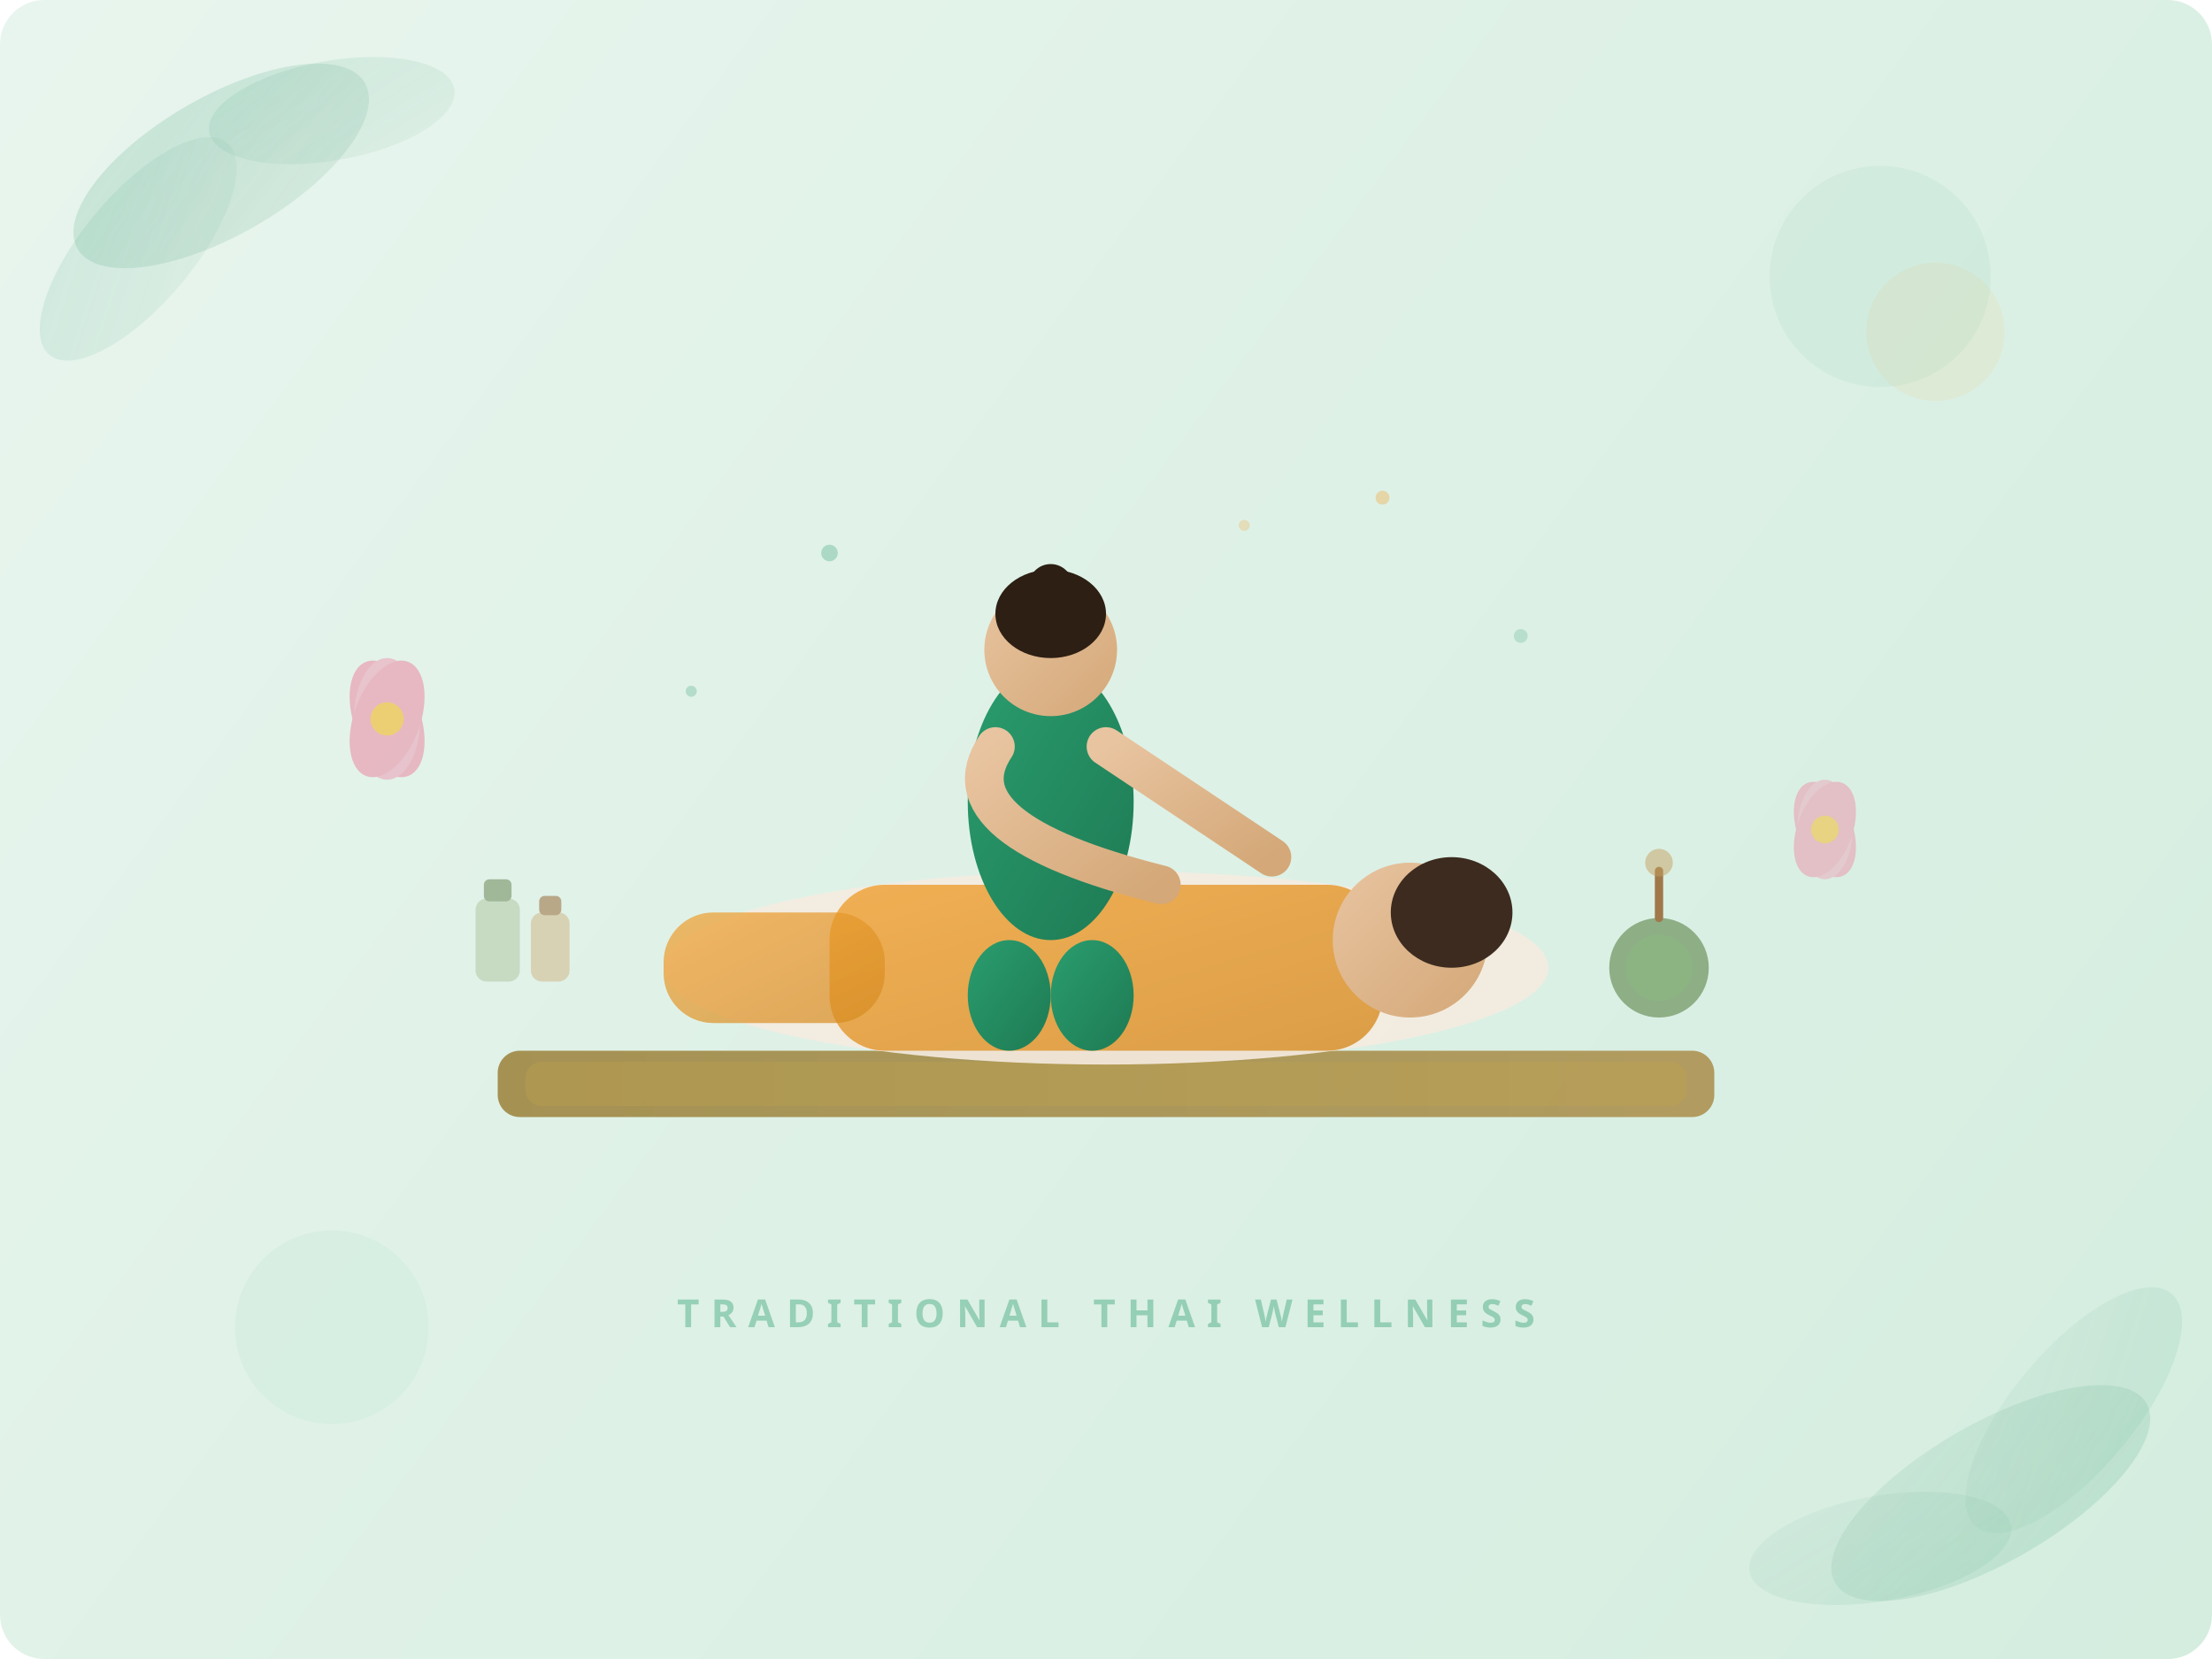
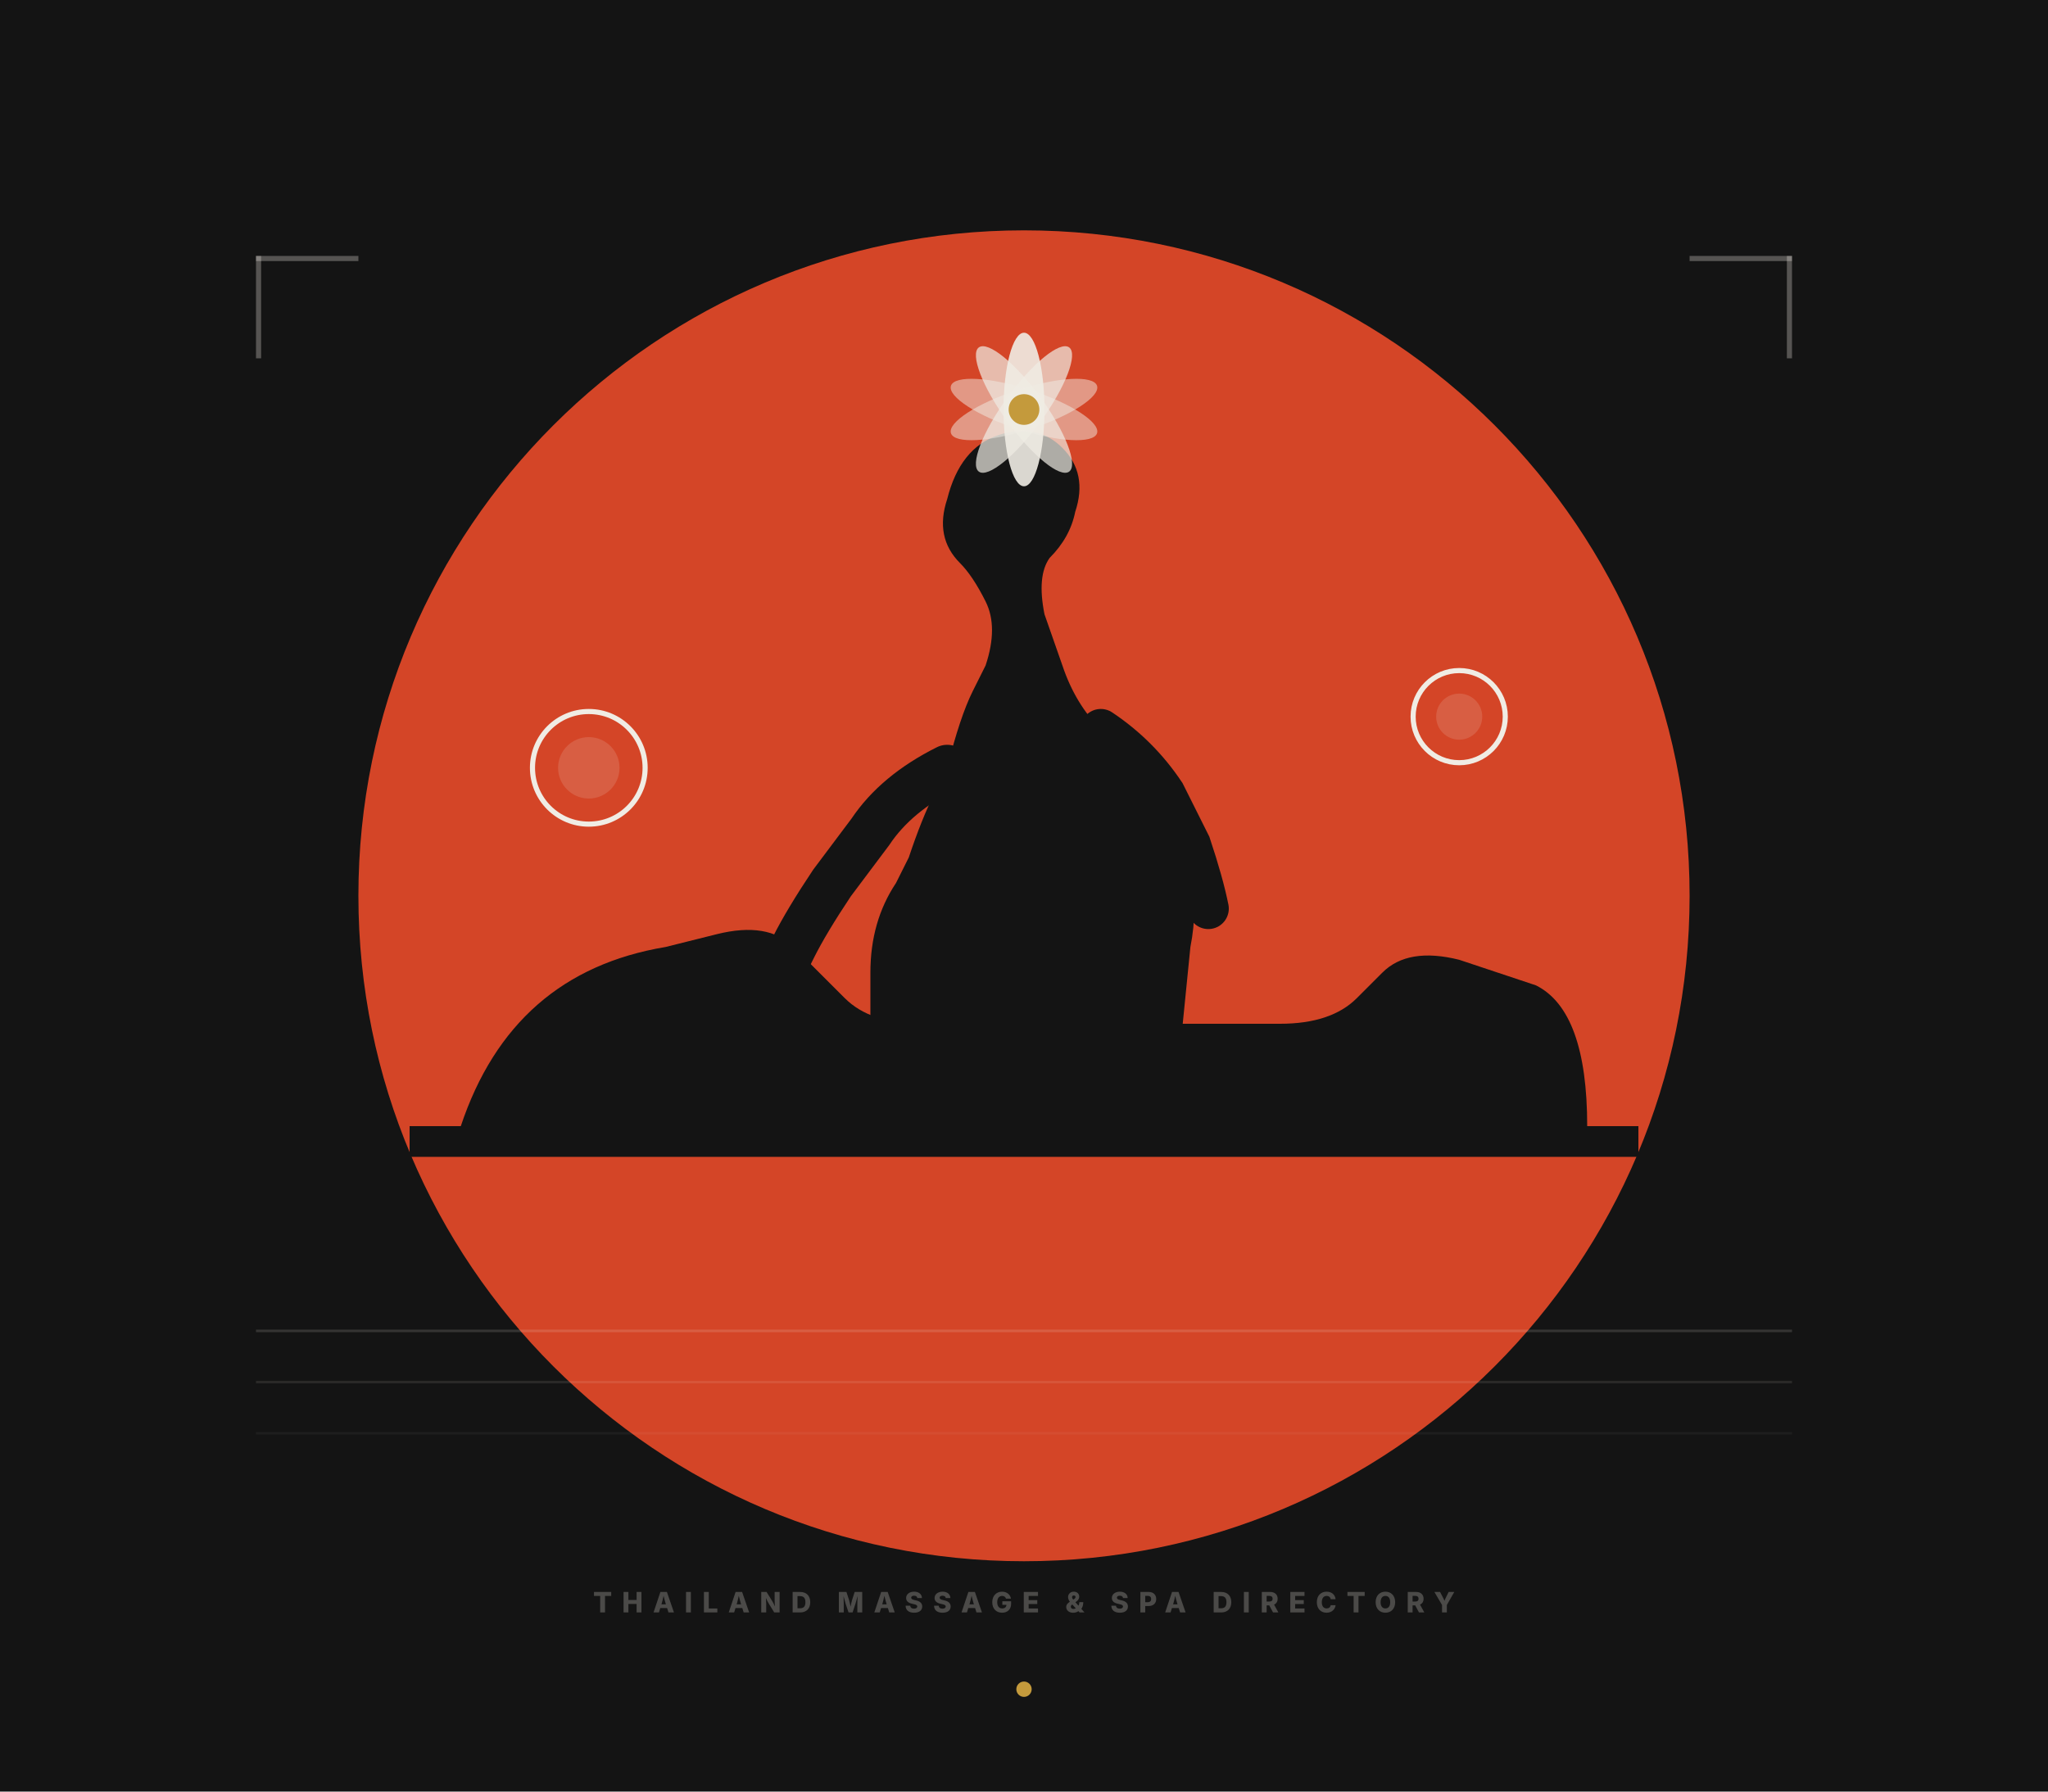
- <svg xmlns="http://www.w3.org/2000/svg" viewBox="0 0 800 600" fill="none">
-   <defs>
-     <linearGradient id="bg" x1="0" y1="0" x2="800" y2="600" gradientUnits="userSpaceOnUse">
-       <stop offset="0%" stop-color="#e8f5ee" />
-       <stop offset="100%" stop-color="#d4eddf" />
-     </linearGradient>
-     <linearGradient id="skin" x1="0" y1="0" x2="1" y2="1">
-       <stop offset="0%" stop-color="#e8c4a0" />
-       <stop offset="100%" stop-color="#d4a878" />
-     </linearGradient>
-     <linearGradient id="cloth1" x1="0" y1="0" x2="1" y2="1">
-       <stop offset="0%" stop-color="#2a9d6e" />
-       <stop offset="100%" stop-color="#1e7a54" />
-     </linearGradient>
-     <linearGradient id="cloth2" x1="0" y1="0" x2="1" y2="1">
-       <stop offset="0%" stop-color="#f0a030" />
-       <stop offset="100%" stop-color="#d48a20" />
-     </linearGradient>
-     <linearGradient id="mat" x1="0" y1="0" x2="1" y2="0">
-       <stop offset="0%" stop-color="#8B6914" />
-       <stop offset="100%" stop-color="#A07828" />
-     </linearGradient>
-     <linearGradient id="leaf1" x1="0" y1="0" x2="1" y2="1">
-       <stop offset="0%" stop-color="#2a9d6e" stop-opacity="0.3" />
-       <stop offset="100%" stop-color="#1e7a54" stop-opacity="0.15" />
-     </linearGradient>
-     <linearGradient id="leaf2" x1="0" y1="0" x2="1" y2="1">
-       <stop offset="0%" stop-color="#2a9d6e" stop-opacity="0.2" />
-       <stop offset="100%" stop-color="#1e7a54" stop-opacity="0.08" />
-     </linearGradient>
-   </defs>
-   <rect width="800" height="600" fill="url(#bg)" rx="16" />
-   <g opacity="0.6">
-     <ellipse cx="80" cy="60" rx="60" ry="25" fill="url(#leaf1)" transform="rotate(-30 80 60)" />
-     <ellipse cx="50" cy="90" rx="50" ry="20" fill="url(#leaf2)" transform="rotate(-50 50 90)" />
-     <ellipse cx="120" cy="40" rx="45" ry="18" fill="url(#leaf2)" transform="rotate(-10 120 40)" />
+ <svg xmlns="http://www.w3.org/2000/svg" viewBox="0 0 800 700" fill="none">
+   <rect width="800" height="700" fill="#141414" />
+   <circle cx="400" cy="350" r="260" fill="#d44527" />
+   <path d="M180 440 Q200 380 260 370 L280 365 Q300 360 310 370 L330 390 Q340 400 360 400 L500 400 Q520 400 530 390 L540 380 Q550 370 570 375 L600 385 Q620 395 620 440 Z" fill="#141414" />
+   <rect x="160" y="440" width="480" height="12" fill="#141414" />
+   <path d="M340 440 L340 380 Q340 360 350 345 L355 335 Q360 320 365 310 L370 300 Q375 280 380 270 L385 260 Q390 245 385 235 Q380 225 375 220 Q365 210 370 195 Q375 175 390 170 Q405 165 415 175 Q425 185 420 200 Q418 210 410 218 Q405 225 408 240 L415 260 Q420 275 430 285 L445 300 Q455 310 460 325 L465 340 Q468 355 465 370 L462 400 L462 440 Z" fill="#141414" />
+   <path d="M370 300 Q350 310 340 325 L325 345 Q315 360 310 370 L305 380" stroke="#141414" stroke-width="18" stroke-linecap="round" fill="none" />
+   <path d="M430 285 Q445 295 455 310 L465 330 Q470 345 472 355" stroke="#141414" stroke-width="16" stroke-linecap="round" fill="none" />
+   <circle cx="230" cy="300" r="22" fill="none" stroke="#f0ece4" stroke-width="2" />
+   <circle cx="230" cy="300" r="12" fill="#f0ece4" opacity="0.15" />
+   <circle cx="570" cy="280" r="18" fill="none" stroke="#f0ece4" stroke-width="2" />
+   <circle cx="570" cy="280" r="9" fill="#f0ece4" opacity="0.15" />
+   <g transform="translate(400, 160)">
+     <ellipse cx="0" cy="0" rx="8" ry="30" fill="#f0ece4" opacity="0.9" />
+     <ellipse cx="0" cy="0" rx="8" ry="30" fill="#f0ece4" opacity="0.7" transform="rotate(36)" />
+     <ellipse cx="0" cy="0" rx="8" ry="30" fill="#f0ece4" opacity="0.5" transform="rotate(72)" />
+     <ellipse cx="0" cy="0" rx="8" ry="30" fill="#f0ece4" opacity="0.7" transform="rotate(-36)" />
+     <ellipse cx="0" cy="0" rx="8" ry="30" fill="#f0ece4" opacity="0.5" transform="rotate(-72)" />
+     <circle cx="0" cy="0" r="6" fill="#c49a3c" />
  </g>
-   <g opacity="0.5">
-     <ellipse cx="720" cy="540" rx="65" ry="25" fill="url(#leaf1)" transform="rotate(150 720 540)" />
-     <ellipse cx="750" cy="510" rx="55" ry="22" fill="url(#leaf2)" transform="rotate(130 750 510)" />
-     <ellipse cx="680" cy="560" rx="48" ry="19" fill="url(#leaf2)" transform="rotate(170 680 560)" />
-   </g>
-   <circle cx="680" cy="100" r="40" fill="#2a9d6e" opacity="0.06" />
-   <circle cx="700" cy="120" r="25" fill="#f0a030" opacity="0.08" />
-   <circle cx="120" cy="480" r="35" fill="#2a9d6e" opacity="0.05" />
-   <rect x="180" y="380" width="440" height="24" rx="8" fill="url(#mat)" opacity="0.7" />
-   <rect x="190" y="384" width="420" height="16" rx="6" fill="#C4A44A" opacity="0.3" />
-   <g>
-     <ellipse cx="400" cy="350" rx="160" ry="35" fill="#f5ebe0" opacity="0.9" />
-     <rect x="300" y="320" width="200" height="60" rx="20" fill="url(#cloth2)" opacity="0.8" />
-     <circle cx="510" cy="340" r="28" fill="url(#skin)" />
-     <ellipse cx="525" cy="330" rx="22" ry="20" fill="#3d2b1f" />
-     <rect x="240" y="330" width="80" height="40" rx="18" fill="url(#cloth2)" opacity="0.7" />
-   </g>
-   <g>
-     <ellipse cx="380" cy="290" rx="30" ry="50" fill="url(#cloth1)" />
-     <circle cx="380" cy="235" r="24" fill="url(#skin)" />
-     <ellipse cx="380" cy="222" rx="20" ry="16" fill="#2d1f14" />
-     <circle cx="380" cy="212" r="8" fill="#2d1f14" />
-     <path d="M 360 270 Q 340 300 420 320" stroke="url(#skin)" stroke-width="14" stroke-linecap="round" fill="none" />
-     <path d="M 400 270 Q 430 290 460 310" stroke="url(#skin)" stroke-width="14" stroke-linecap="round" fill="none" />
-     <ellipse cx="365" cy="360" rx="15" ry="20" fill="url(#cloth1)" />
-     <ellipse cx="395" cy="360" rx="15" ry="20" fill="url(#cloth1)" />
-   </g>
-   <g transform="translate(140, 260)" opacity="0.7">
-     <ellipse cx="0" cy="0" rx="12" ry="22" fill="#e8a0b0" transform="rotate(-20)" />
-     <ellipse cx="0" cy="0" rx="12" ry="22" fill="#eab0c0" transform="rotate(0)" />
-     <ellipse cx="0" cy="0" rx="12" ry="22" fill="#e8a0b0" transform="rotate(20)" />
-     <circle cx="0" cy="0" r="6" fill="#f0c040" />
-   </g>
-   <g transform="translate(660, 300)" opacity="0.6">
-     <ellipse cx="0" cy="0" rx="10" ry="18" fill="#e8a0b0" transform="rotate(-20)" />
-     <ellipse cx="0" cy="0" rx="10" ry="18" fill="#eab0c0" transform="rotate(0)" />
-     <ellipse cx="0" cy="0" rx="10" ry="18" fill="#e8a0b0" transform="rotate(20)" />
-     <circle cx="0" cy="0" r="5" fill="#f0c040" />
-   </g>
-   <g transform="translate(600, 350)">
-     <circle cx="0" cy="0" r="18" fill="#7a9e6e" opacity="0.8" />
-     <circle cx="0" cy="0" r="12" fill="#8ab87e" opacity="0.6" />
-     <line x1="0" y1="-18" x2="0" y2="-35" stroke="#a0784a" stroke-width="3" stroke-linecap="round" />
-     <circle cx="0" cy="-38" r="5" fill="#c4a060" opacity="0.5" />
-   </g>
-   <g transform="translate(180, 350)">
-     <rect x="-8" y="-25" width="16" height="30" rx="4" fill="#c0d4b8" opacity="0.8" />
-     <rect x="-5" y="-32" width="10" height="8" rx="2" fill="#a0b898" />
-     <rect x="12" y="-20" width="14" height="25" rx="4" fill="#d4c4a0" opacity="0.7" />
-     <rect x="15" y="-26" width="8" height="7" rx="2" fill="#b8a888" />
-   </g>
-   <circle cx="300" cy="200" r="3" fill="#2a9d6e" opacity="0.3" />
-   <circle cx="500" cy="180" r="2.5" fill="#f0a030" opacity="0.35" />
-   <circle cx="250" cy="250" r="2" fill="#2a9d6e" opacity="0.25" />
-   <circle cx="550" cy="230" r="2.5" fill="#2a9d6e" opacity="0.2" />
-   <circle cx="450" cy="190" r="2" fill="#f0a030" opacity="0.25" />
-   <text x="400" y="480" text-anchor="middle" font-family="system-ui, sans-serif" font-size="14" font-weight="600" fill="#2a9d6e" opacity="0.4" letter-spacing="0.3em">TRADITIONAL THAI WELLNESS</text>
+   <line x1="100" y1="520" x2="700" y2="520" stroke="#f0ece4" stroke-width="1" opacity="0.15" />
+   <line x1="100" y1="540" x2="700" y2="540" stroke="#f0ece4" stroke-width="1" opacity="0.1" />
+   <line x1="100" y1="560" x2="700" y2="560" stroke="#f0ece4" stroke-width="1" opacity="0.05" />
+   <rect x="100" y="100" width="40" height="2" fill="#f0ece4" opacity="0.3" />
+   <rect x="100" y="100" width="2" height="40" fill="#f0ece4" opacity="0.3" />
+   <rect x="660" y="100" width="40" height="2" fill="#f0ece4" opacity="0.3" />
+   <rect x="698" y="100" width="2" height="40" fill="#f0ece4" opacity="0.3" />
+   <text x="400" y="630" text-anchor="middle" fill="#f0ece4" font-family="Inter, Helvetica, sans-serif" font-size="11" font-weight="800" letter-spacing="0.35em" opacity="0.25">THAILAND MASSAGE &amp; SPA DIRECTORY</text>
+   <circle cx="400" cy="660" r="3" fill="#c49a3c" />
</svg>
